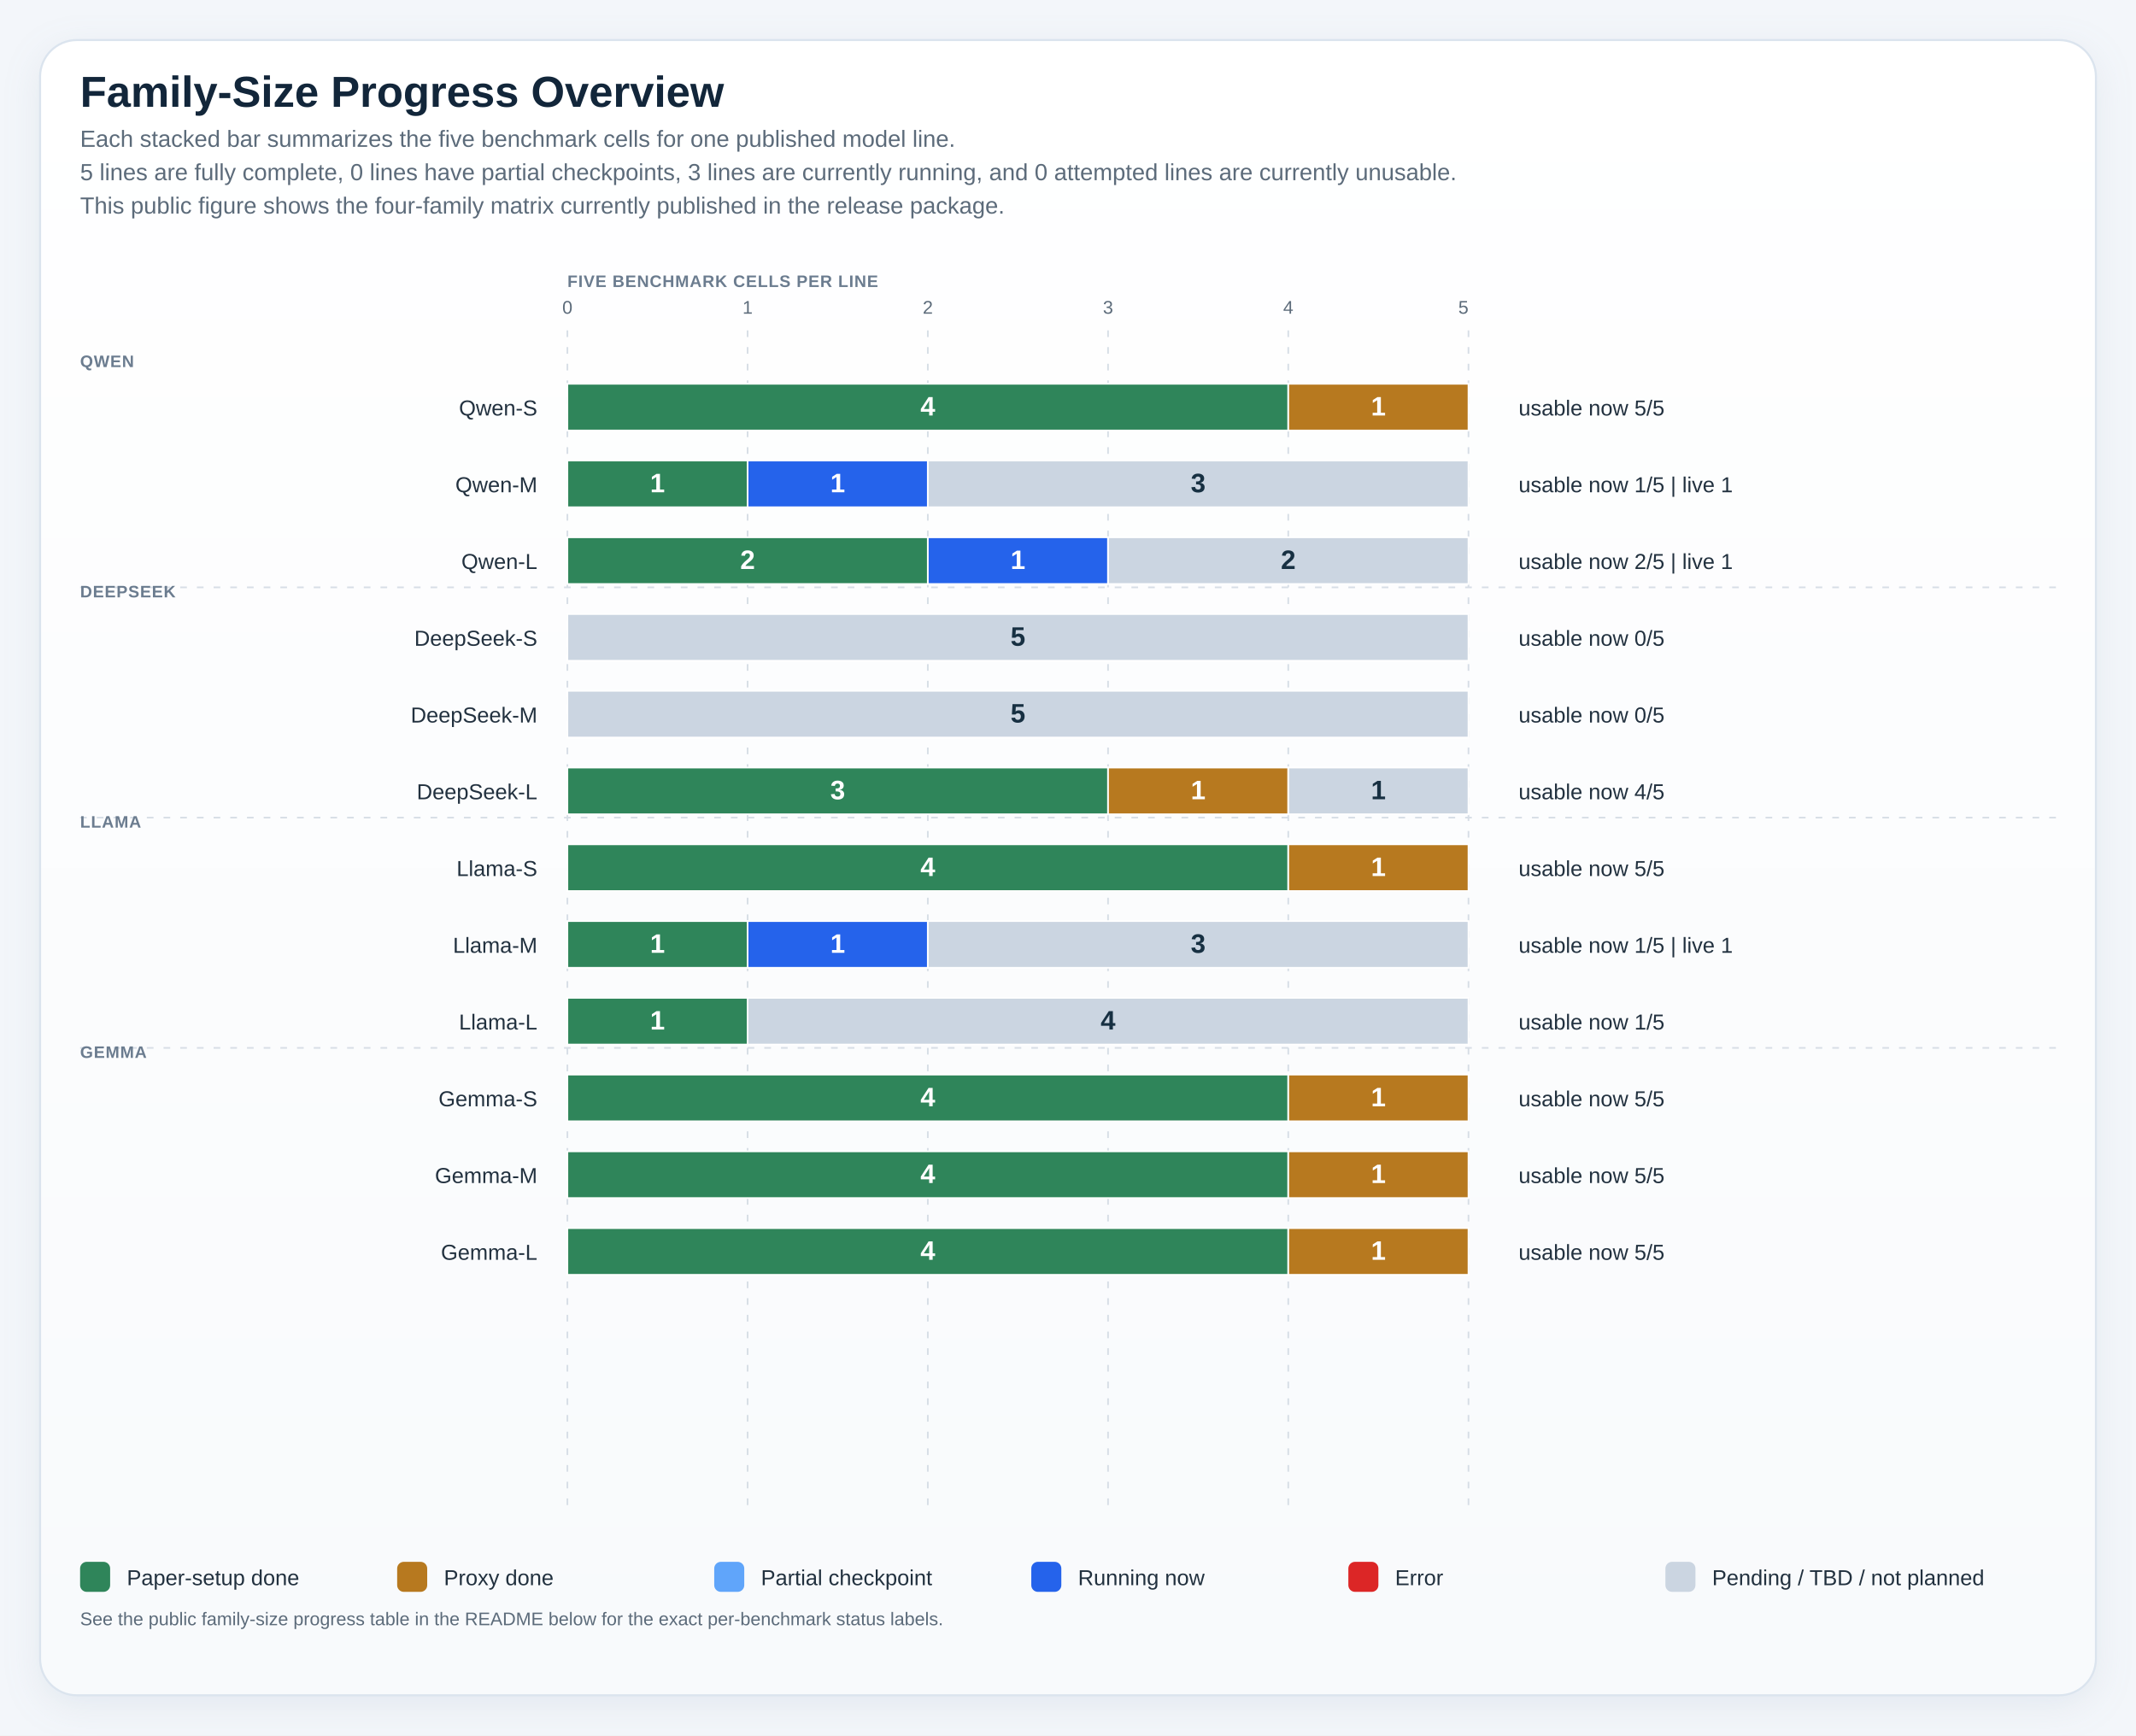
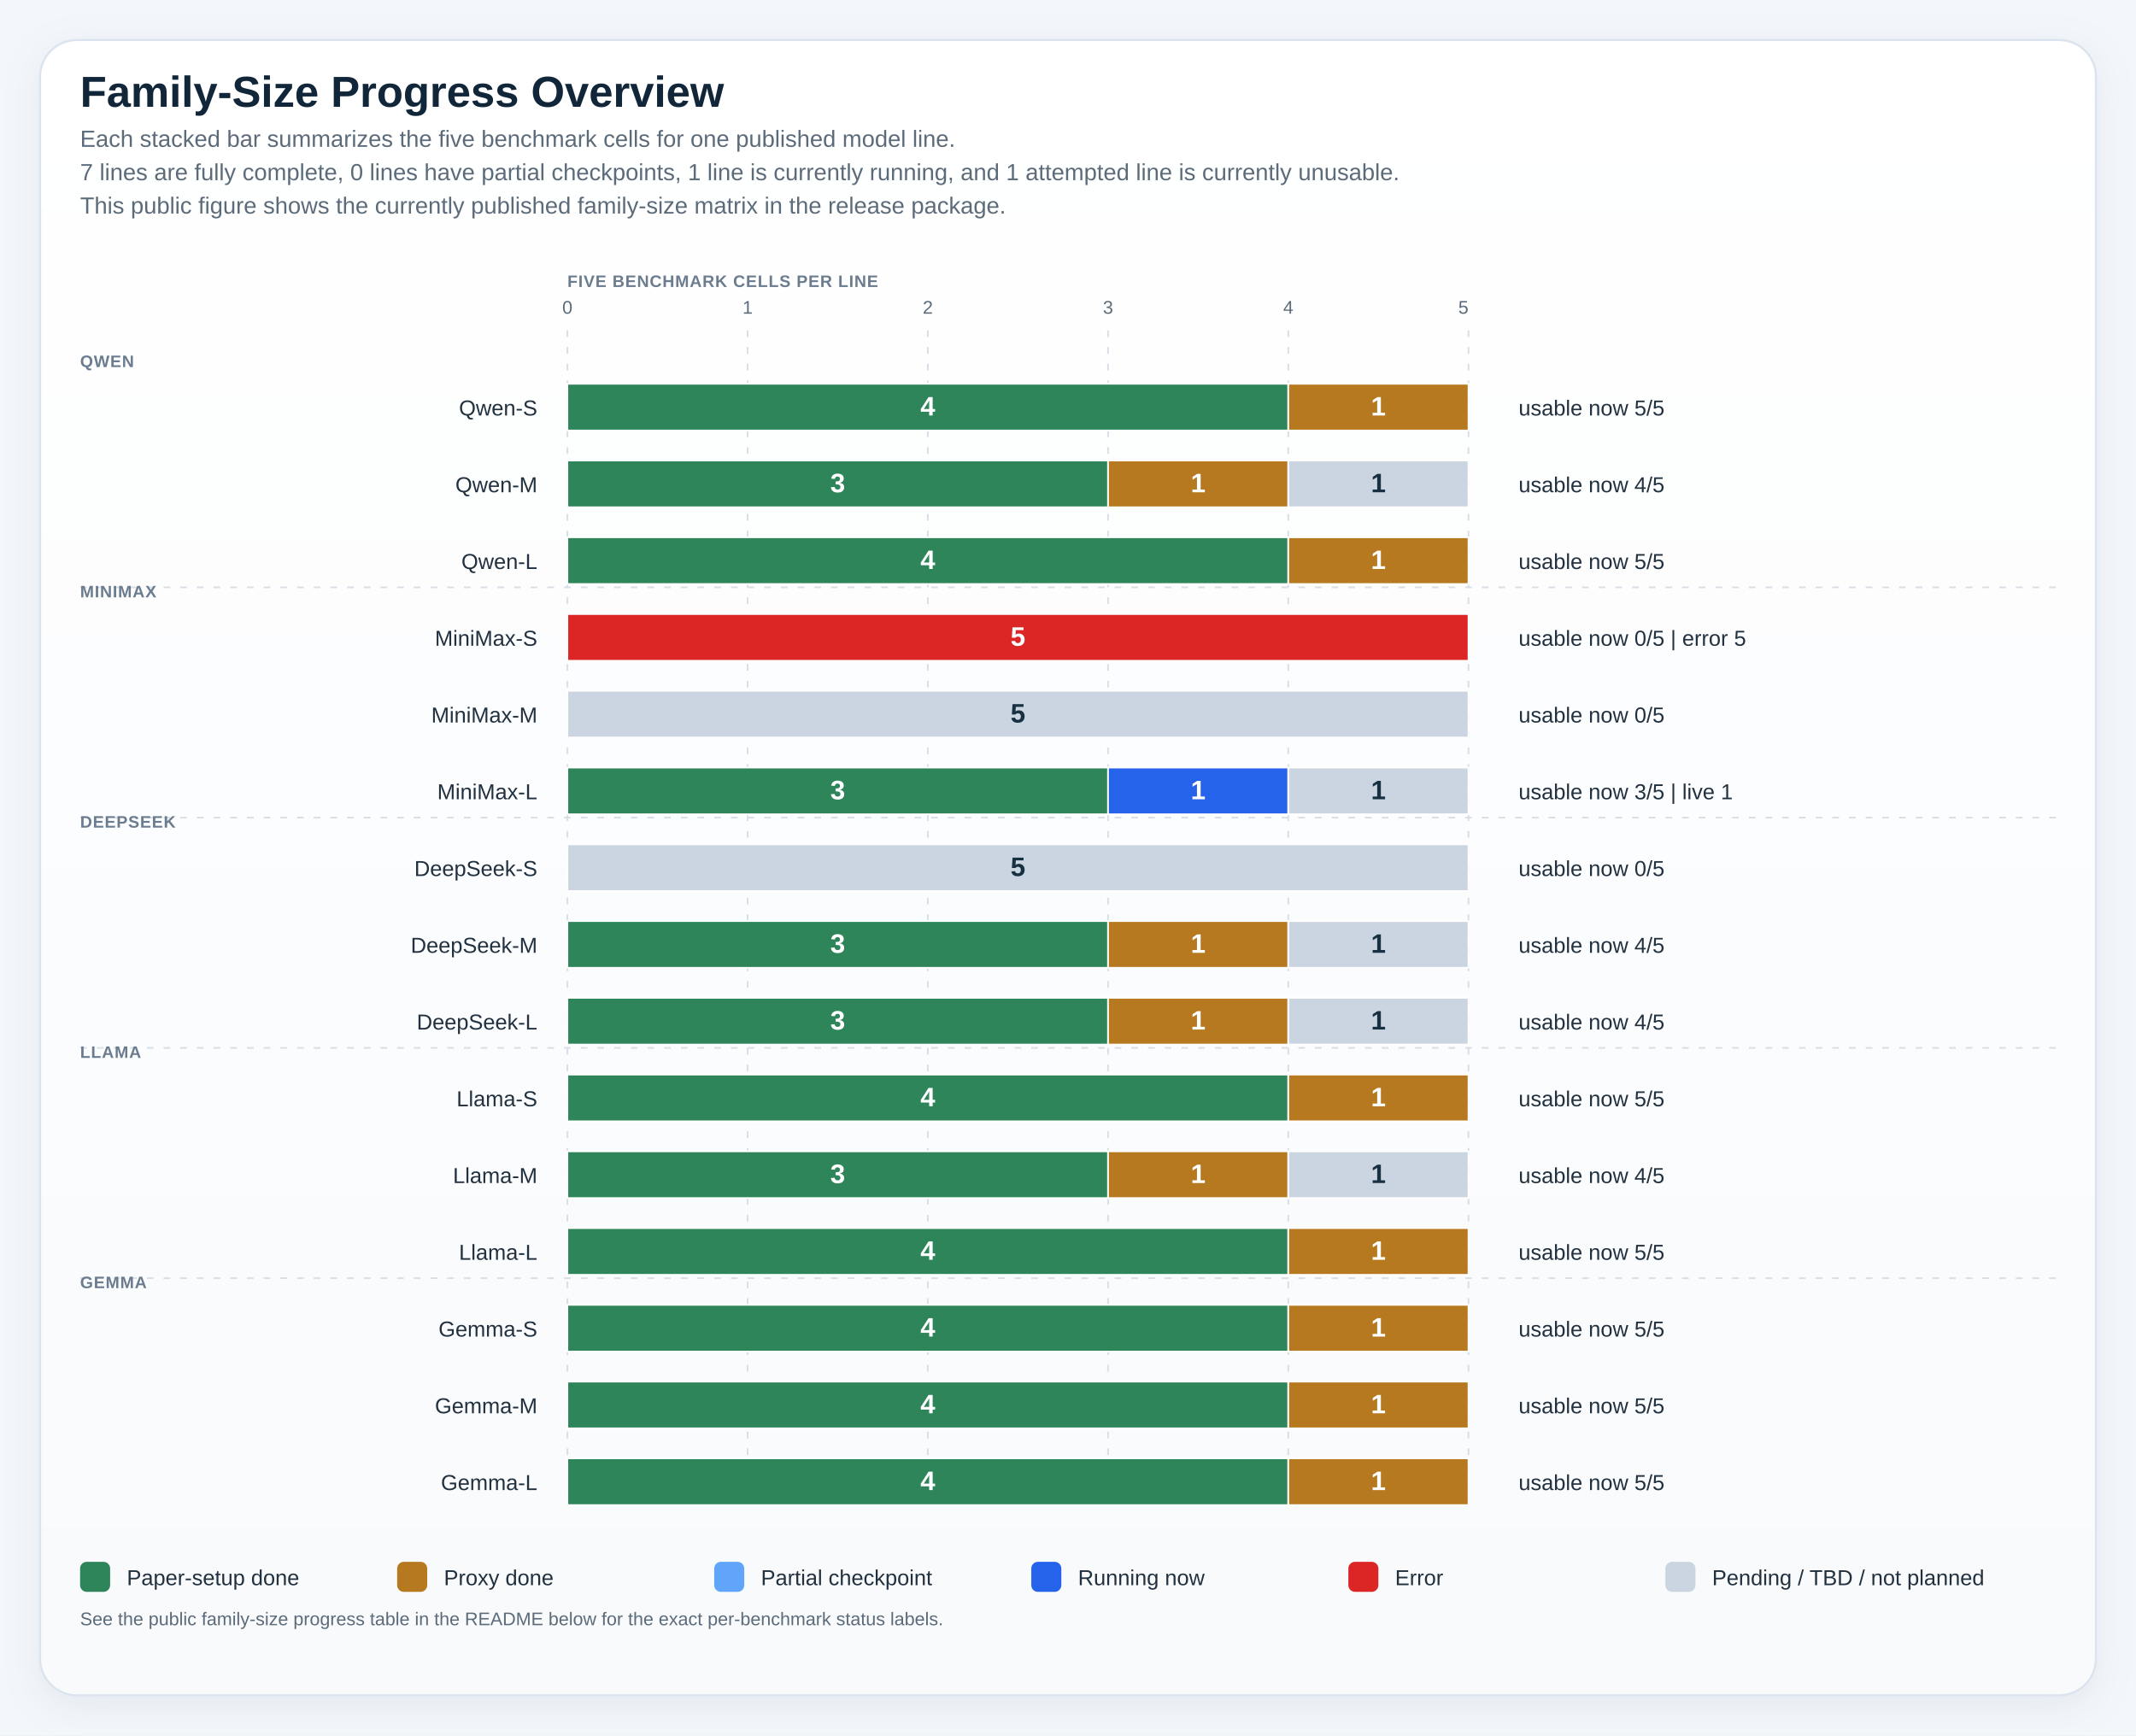
<svg xmlns="http://www.w3.org/2000/svg" viewBox="0 0 1280 1040" role="img" preserveAspectRatio="xMidYMin meet" style="max-width:100%;height:auto">
  <defs>
    <linearGradient id="panelGradient" x1="0" x2="0" y1="0" y2="1">
      <stop offset="0%" stop-color="#ffffff" />
      <stop offset="100%" stop-color="#f8fafc" />
    </linearGradient>
    <pattern id="diagonalHatch" width="8" height="8" patternUnits="userSpaceOnUse" patternTransform="rotate(45)">
      <line x1="0" y1="0" x2="0" y2="8" stroke="#cdd6e1" stroke-width="3" />
    </pattern>
    <filter id="softShadow" x="-20%" y="-20%" width="140%" height="140%">
      <feDropShadow dx="0" dy="6" stdDeviation="10" flood-color="#9fb0c2" flood-opacity="0.18" />
    </filter>
    <style>
.canvas { fill: #f3f6fa; }
.title { font: 700 26px 'IBM Plex Sans', 'Helvetica Neue', Arial, sans-serif; fill: #12263a; }
.subtitle { font: 400 14px 'IBM Plex Sans', 'Helvetica Neue', Arial, sans-serif; fill: #5c6b7a; }
.axis { font: 600 14px 'IBM Plex Sans', 'Helvetica Neue', Arial, sans-serif; fill: #22313f; }
.label { font: 500 13px 'IBM Plex Sans', 'Helvetica Neue', Arial, sans-serif; fill: #22313f; }
.metric { font: 700 20px 'IBM Plex Sans', 'Helvetica Neue', Arial, sans-serif; fill: #12263a; }
.celltext { font: 700 16px 'IBM Plex Sans', 'Helvetica Neue', Arial, sans-serif; fill: #ffffff; }
.celltext-dark { font: 700 16px 'IBM Plex Sans', 'Helvetica Neue', Arial, sans-serif; fill: #173042; }
.cellsub { font: 500 11px 'IBM Plex Sans', 'Helvetica Neue', Arial, sans-serif; fill: rgba(255,255,255,0.88); }
.cellsub-dark { font: 600 11px 'IBM Plex Sans', 'Helvetica Neue', Arial, sans-serif; fill: #385062; }
.body { font: 500 12px 'IBM Plex Sans', 'Helvetica Neue', Arial, sans-serif; fill: #22313f; }
.small { font: 500 11px 'IBM Plex Sans', 'Helvetica Neue', Arial, sans-serif; fill: #5c6b7a; }
.tiny { font: 600 10px 'IBM Plex Sans', 'Helvetica Neue', Arial, sans-serif; fill: #6b7c8f; letter-spacing: 0.04em; }
.grid { fill: #ffffff; stroke: #d7dee6; stroke-width: 1.25; }
.panel { fill: url(#panelGradient); stroke: #dbe4ee; stroke-width: 1.25; filter: url(#softShadow); }
.subpanel { fill: #ffffff; stroke: #e2e8f0; stroke-width: 1; }
.legend-card { fill: #ffffff; stroke: #dbe4ee; stroke-width: 1; }
.guide { stroke: #d7dee6; stroke-width: 1; stroke-dasharray: 4 6; }
.baseline { stroke: #aab7c6; stroke-width: 1.1; }
.muted-cell { fill: #eef2f7; stroke: #d7dee6; stroke-width: 1; }
.muted-bar { fill: #ecf1f6; stroke: #d7dee6; stroke-width: 1; }
.outline { stroke: rgba(255,255,255,0.9); stroke-width: 1; }
</style>
  </defs>
  <rect x="0" y="0" width="1280" height="1040" class="canvas" />
  <rect x="24" y="24" width="1232" height="992" rx="22" class="panel" />
  <text x="48" y="64" class="title">Family-Size Progress Overview</text>
  <text x="48" y="88" class="subtitle">Each stacked bar summarizes the five benchmark cells for one published model line.</text>
-   <text x="48" y="108" class="subtitle">5 lines are fully complete, 0 lines have partial checkpoints, 3 lines are currently running, and 0 attempted lines are currently unusable.</text>
-   <text x="48" y="128" class="subtitle">This public figure shows the four-family matrix currently published in the release package.</text>
+   <text x="48" y="108" class="subtitle">7 lines are fully complete, 0 lines have partial checkpoints, 1 line is currently running, and 1 attempted line is currently unusable.</text>
+   <text x="48" y="128" class="subtitle">This public figure shows the currently published family-size matrix in the release package.</text>
  <text x="340" y="172" class="tiny">FIVE BENCHMARK CELLS PER LINE</text>
  <line x1="340.00" y1="198" x2="340.00" y2="908" class="guide" />
  <text x="340.00" y="188" text-anchor="middle" class="small">0</text>
  <line x1="448.00" y1="198" x2="448.00" y2="908" class="guide" />
  <text x="448.00" y="188" text-anchor="middle" class="small">1</text>
  <line x1="556.00" y1="198" x2="556.00" y2="908" class="guide" />
  <text x="556.00" y="188" text-anchor="middle" class="small">2</text>
  <line x1="664.00" y1="198" x2="664.00" y2="908" class="guide" />
  <text x="664.00" y="188" text-anchor="middle" class="small">3</text>
  <line x1="772.00" y1="198" x2="772.00" y2="908" class="guide" />
  <text x="772.00" y="188" text-anchor="middle" class="small">4</text>
  <line x1="880.00" y1="198" x2="880.00" y2="908" class="guide" />
  <text x="880.00" y="188" text-anchor="end" class="small">5</text>
  <text x="48" y="220" class="tiny">QWEN</text>
  <text x="322" y="249" text-anchor="end" class="label">Qwen-S</text>
  <rect x="340" y="230" width="540" height="28" rx="10" fill="#e2e8f0" />
  <rect x="340.00" y="230" width="432.00" height="28" fill="#2f855a" stroke="#ffffff" stroke-width="1" />
  <text x="556.00" y="249" text-anchor="middle" class="celltext">4</text>
  <rect x="772.00" y="230" width="108.00" height="28" fill="#b7791f" stroke="#ffffff" stroke-width="1" />
  <text x="826.00" y="249" text-anchor="middle" class="celltext">1</text>
  <text x="910" y="249" class="label">usable now 5/5</text>
  <text x="322" y="295" text-anchor="end" class="label">Qwen-M</text>
  <rect x="340" y="276" width="540" height="28" rx="10" fill="#e2e8f0" />
-   <rect x="340.00" y="276" width="108.00" height="28" fill="#2f855a" stroke="#ffffff" stroke-width="1" />
-   <text x="394.00" y="295" text-anchor="middle" class="celltext">1</text>
-   <rect x="448.00" y="276" width="108.00" height="28" fill="#2563eb" stroke="#ffffff" stroke-width="1" />
-   <text x="502.00" y="295" text-anchor="middle" class="celltext">1</text>
-   <rect x="556.00" y="276" width="324.00" height="28" fill="#cbd5e1" stroke="#ffffff" stroke-width="1" />
-   <text x="718.00" y="295" text-anchor="middle" class="celltext-dark">3</text>
-   <text x="910" y="295" class="label">usable now 1/5 | live 1</text>
+   <rect x="340.00" y="276" width="324.00" height="28" fill="#2f855a" stroke="#ffffff" stroke-width="1" />
+   <text x="502.00" y="295" text-anchor="middle" class="celltext">3</text>
+   <rect x="664.00" y="276" width="108.00" height="28" fill="#b7791f" stroke="#ffffff" stroke-width="1" />
+   <text x="718.00" y="295" text-anchor="middle" class="celltext">1</text>
+   <rect x="772.00" y="276" width="108.00" height="28" fill="#cbd5e1" stroke="#ffffff" stroke-width="1" />
+   <text x="826.00" y="295" text-anchor="middle" class="celltext-dark">1</text>
+   <text x="910" y="295" class="label">usable now 4/5</text>
  <text x="322" y="341" text-anchor="end" class="label">Qwen-L</text>
  <rect x="340" y="322" width="540" height="28" rx="10" fill="#e2e8f0" />
-   <rect x="340.00" y="322" width="216.00" height="28" fill="#2f855a" stroke="#ffffff" stroke-width="1" />
-   <text x="448.00" y="341" text-anchor="middle" class="celltext">2</text>
-   <rect x="556.00" y="322" width="108.00" height="28" fill="#2563eb" stroke="#ffffff" stroke-width="1" />
-   <text x="610.00" y="341" text-anchor="middle" class="celltext">1</text>
-   <rect x="664.00" y="322" width="216.00" height="28" fill="#cbd5e1" stroke="#ffffff" stroke-width="1" />
-   <text x="772.00" y="341" text-anchor="middle" class="celltext-dark">2</text>
-   <text x="910" y="341" class="label">usable now 2/5 | live 1</text>
+   <rect x="340.00" y="322" width="432.00" height="28" fill="#2f855a" stroke="#ffffff" stroke-width="1" />
+   <text x="556.00" y="341" text-anchor="middle" class="celltext">4</text>
+   <rect x="772.00" y="322" width="108.00" height="28" fill="#b7791f" stroke="#ffffff" stroke-width="1" />
+   <text x="826.00" y="341" text-anchor="middle" class="celltext">1</text>
+   <text x="910" y="341" class="label">usable now 5/5</text>
  <line x1="48" y1="352" x2="1232" y2="352" class="guide" />
-   <text x="48" y="358" class="tiny">DEEPSEEK</text>
-   <text x="322" y="387" text-anchor="end" class="label">DeepSeek-S</text>
+   <text x="48" y="358" class="tiny">MINIMAX</text>
+   <text x="322" y="387" text-anchor="end" class="label">MiniMax-S</text>
  <rect x="340" y="368" width="540" height="28" rx="10" fill="#e2e8f0" />
-   <rect x="340.00" y="368" width="540.00" height="28" fill="#cbd5e1" stroke="#ffffff" stroke-width="1" />
-   <text x="610.00" y="387" text-anchor="middle" class="celltext-dark">5</text>
-   <text x="910" y="387" class="label">usable now 0/5</text>
-   <text x="322" y="433" text-anchor="end" class="label">DeepSeek-M</text>
+   <rect x="340.00" y="368" width="540.00" height="28" fill="#dc2626" stroke="#ffffff" stroke-width="1" />
+   <text x="610.00" y="387" text-anchor="middle" class="celltext">5</text>
+   <text x="910" y="387" class="label">usable now 0/5 | error 5</text>
+   <text x="322" y="433" text-anchor="end" class="label">MiniMax-M</text>
  <rect x="340" y="414" width="540" height="28" rx="10" fill="#e2e8f0" />
  <rect x="340.00" y="414" width="540.00" height="28" fill="#cbd5e1" stroke="#ffffff" stroke-width="1" />
  <text x="610.00" y="433" text-anchor="middle" class="celltext-dark">5</text>
  <text x="910" y="433" class="label">usable now 0/5</text>
-   <text x="322" y="479" text-anchor="end" class="label">DeepSeek-L</text>
+   <text x="322" y="479" text-anchor="end" class="label">MiniMax-L</text>
  <rect x="340" y="460" width="540" height="28" rx="10" fill="#e2e8f0" />
  <rect x="340.00" y="460" width="324.00" height="28" fill="#2f855a" stroke="#ffffff" stroke-width="1" />
  <text x="502.00" y="479" text-anchor="middle" class="celltext">3</text>
-   <rect x="664.00" y="460" width="108.00" height="28" fill="#b7791f" stroke="#ffffff" stroke-width="1" />
+   <rect x="664.00" y="460" width="108.00" height="28" fill="#2563eb" stroke="#ffffff" stroke-width="1" />
  <text x="718.00" y="479" text-anchor="middle" class="celltext">1</text>
  <rect x="772.00" y="460" width="108.00" height="28" fill="#cbd5e1" stroke="#ffffff" stroke-width="1" />
  <text x="826.00" y="479" text-anchor="middle" class="celltext-dark">1</text>
-   <text x="910" y="479" class="label">usable now 4/5</text>
+   <text x="910" y="479" class="label">usable now 3/5 | live 1</text>
  <line x1="48" y1="490" x2="1232" y2="490" class="guide" />
-   <text x="48" y="496" class="tiny">LLAMA</text>
-   <text x="322" y="525" text-anchor="end" class="label">Llama-S</text>
+   <text x="48" y="496" class="tiny">DEEPSEEK</text>
+   <text x="322" y="525" text-anchor="end" class="label">DeepSeek-S</text>
  <rect x="340" y="506" width="540" height="28" rx="10" fill="#e2e8f0" />
-   <rect x="340.00" y="506" width="432.00" height="28" fill="#2f855a" stroke="#ffffff" stroke-width="1" />
-   <text x="556.00" y="525" text-anchor="middle" class="celltext">4</text>
-   <rect x="772.00" y="506" width="108.00" height="28" fill="#b7791f" stroke="#ffffff" stroke-width="1" />
-   <text x="826.00" y="525" text-anchor="middle" class="celltext">1</text>
-   <text x="910" y="525" class="label">usable now 5/5</text>
-   <text x="322" y="571" text-anchor="end" class="label">Llama-M</text>
+   <rect x="340.00" y="506" width="540.00" height="28" fill="#cbd5e1" stroke="#ffffff" stroke-width="1" />
+   <text x="610.00" y="525" text-anchor="middle" class="celltext-dark">5</text>
+   <text x="910" y="525" class="label">usable now 0/5</text>
+   <text x="322" y="571" text-anchor="end" class="label">DeepSeek-M</text>
  <rect x="340" y="552" width="540" height="28" rx="10" fill="#e2e8f0" />
-   <rect x="340.00" y="552" width="108.00" height="28" fill="#2f855a" stroke="#ffffff" stroke-width="1" />
-   <text x="394.00" y="571" text-anchor="middle" class="celltext">1</text>
-   <rect x="448.00" y="552" width="108.00" height="28" fill="#2563eb" stroke="#ffffff" stroke-width="1" />
-   <text x="502.00" y="571" text-anchor="middle" class="celltext">1</text>
-   <rect x="556.00" y="552" width="324.00" height="28" fill="#cbd5e1" stroke="#ffffff" stroke-width="1" />
-   <text x="718.00" y="571" text-anchor="middle" class="celltext-dark">3</text>
-   <text x="910" y="571" class="label">usable now 1/5 | live 1</text>
-   <text x="322" y="617" text-anchor="end" class="label">Llama-L</text>
+   <rect x="340.00" y="552" width="324.00" height="28" fill="#2f855a" stroke="#ffffff" stroke-width="1" />
+   <text x="502.00" y="571" text-anchor="middle" class="celltext">3</text>
+   <rect x="664.00" y="552" width="108.00" height="28" fill="#b7791f" stroke="#ffffff" stroke-width="1" />
+   <text x="718.00" y="571" text-anchor="middle" class="celltext">1</text>
+   <rect x="772.00" y="552" width="108.00" height="28" fill="#cbd5e1" stroke="#ffffff" stroke-width="1" />
+   <text x="826.00" y="571" text-anchor="middle" class="celltext-dark">1</text>
+   <text x="910" y="571" class="label">usable now 4/5</text>
+   <text x="322" y="617" text-anchor="end" class="label">DeepSeek-L</text>
  <rect x="340" y="598" width="540" height="28" rx="10" fill="#e2e8f0" />
-   <rect x="340.00" y="598" width="108.00" height="28" fill="#2f855a" stroke="#ffffff" stroke-width="1" />
-   <text x="394.00" y="617" text-anchor="middle" class="celltext">1</text>
-   <rect x="448.00" y="598" width="432.00" height="28" fill="#cbd5e1" stroke="#ffffff" stroke-width="1" />
-   <text x="664.00" y="617" text-anchor="middle" class="celltext-dark">4</text>
-   <text x="910" y="617" class="label">usable now 1/5</text>
+   <rect x="340.00" y="598" width="324.00" height="28" fill="#2f855a" stroke="#ffffff" stroke-width="1" />
+   <text x="502.00" y="617" text-anchor="middle" class="celltext">3</text>
+   <rect x="664.00" y="598" width="108.00" height="28" fill="#b7791f" stroke="#ffffff" stroke-width="1" />
+   <text x="718.00" y="617" text-anchor="middle" class="celltext">1</text>
+   <rect x="772.00" y="598" width="108.00" height="28" fill="#cbd5e1" stroke="#ffffff" stroke-width="1" />
+   <text x="826.00" y="617" text-anchor="middle" class="celltext-dark">1</text>
+   <text x="910" y="617" class="label">usable now 4/5</text>
  <line x1="48" y1="628" x2="1232" y2="628" class="guide" />
-   <text x="48" y="634" class="tiny">GEMMA</text>
-   <text x="322" y="663" text-anchor="end" class="label">Gemma-S</text>
+   <text x="48" y="634" class="tiny">LLAMA</text>
+   <text x="322" y="663" text-anchor="end" class="label">Llama-S</text>
  <rect x="340" y="644" width="540" height="28" rx="10" fill="#e2e8f0" />
  <rect x="340.00" y="644" width="432.00" height="28" fill="#2f855a" stroke="#ffffff" stroke-width="1" />
  <text x="556.00" y="663" text-anchor="middle" class="celltext">4</text>
  <rect x="772.00" y="644" width="108.00" height="28" fill="#b7791f" stroke="#ffffff" stroke-width="1" />
  <text x="826.00" y="663" text-anchor="middle" class="celltext">1</text>
  <text x="910" y="663" class="label">usable now 5/5</text>
-   <text x="322" y="709" text-anchor="end" class="label">Gemma-M</text>
+   <text x="322" y="709" text-anchor="end" class="label">Llama-M</text>
  <rect x="340" y="690" width="540" height="28" rx="10" fill="#e2e8f0" />
-   <rect x="340.00" y="690" width="432.00" height="28" fill="#2f855a" stroke="#ffffff" stroke-width="1" />
-   <text x="556.00" y="709" text-anchor="middle" class="celltext">4</text>
-   <rect x="772.00" y="690" width="108.00" height="28" fill="#b7791f" stroke="#ffffff" stroke-width="1" />
-   <text x="826.00" y="709" text-anchor="middle" class="celltext">1</text>
-   <text x="910" y="709" class="label">usable now 5/5</text>
-   <text x="322" y="755" text-anchor="end" class="label">Gemma-L</text>
+   <rect x="340.00" y="690" width="324.00" height="28" fill="#2f855a" stroke="#ffffff" stroke-width="1" />
+   <text x="502.00" y="709" text-anchor="middle" class="celltext">3</text>
+   <rect x="664.00" y="690" width="108.00" height="28" fill="#b7791f" stroke="#ffffff" stroke-width="1" />
+   <text x="718.00" y="709" text-anchor="middle" class="celltext">1</text>
+   <rect x="772.00" y="690" width="108.00" height="28" fill="#cbd5e1" stroke="#ffffff" stroke-width="1" />
+   <text x="826.00" y="709" text-anchor="middle" class="celltext-dark">1</text>
+   <text x="910" y="709" class="label">usable now 4/5</text>
+   <text x="322" y="755" text-anchor="end" class="label">Llama-L</text>
  <rect x="340" y="736" width="540" height="28" rx="10" fill="#e2e8f0" />
  <rect x="340.00" y="736" width="432.00" height="28" fill="#2f855a" stroke="#ffffff" stroke-width="1" />
  <text x="556.00" y="755" text-anchor="middle" class="celltext">4</text>
  <rect x="772.00" y="736" width="108.00" height="28" fill="#b7791f" stroke="#ffffff" stroke-width="1" />
  <text x="826.00" y="755" text-anchor="middle" class="celltext">1</text>
  <text x="910" y="755" class="label">usable now 5/5</text>
+   <line x1="48" y1="766" x2="1232" y2="766" class="guide" />
+   <text x="48" y="772" class="tiny">GEMMA</text>
+   <text x="322" y="801" text-anchor="end" class="label">Gemma-S</text>
+   <rect x="340" y="782" width="540" height="28" rx="10" fill="#e2e8f0" />
+   <rect x="340.00" y="782" width="432.00" height="28" fill="#2f855a" stroke="#ffffff" stroke-width="1" />
+   <text x="556.00" y="801" text-anchor="middle" class="celltext">4</text>
+   <rect x="772.00" y="782" width="108.00" height="28" fill="#b7791f" stroke="#ffffff" stroke-width="1" />
+   <text x="826.00" y="801" text-anchor="middle" class="celltext">1</text>
+   <text x="910" y="801" class="label">usable now 5/5</text>
+   <text x="322" y="847" text-anchor="end" class="label">Gemma-M</text>
+   <rect x="340" y="828" width="540" height="28" rx="10" fill="#e2e8f0" />
+   <rect x="340.00" y="828" width="432.00" height="28" fill="#2f855a" stroke="#ffffff" stroke-width="1" />
+   <text x="556.00" y="847" text-anchor="middle" class="celltext">4</text>
+   <rect x="772.00" y="828" width="108.00" height="28" fill="#b7791f" stroke="#ffffff" stroke-width="1" />
+   <text x="826.00" y="847" text-anchor="middle" class="celltext">1</text>
+   <text x="910" y="847" class="label">usable now 5/5</text>
+   <text x="322" y="893" text-anchor="end" class="label">Gemma-L</text>
+   <rect x="340" y="874" width="540" height="28" rx="10" fill="#e2e8f0" />
+   <rect x="340.00" y="874" width="432.00" height="28" fill="#2f855a" stroke="#ffffff" stroke-width="1" />
+   <text x="556.00" y="893" text-anchor="middle" class="celltext">4</text>
+   <rect x="772.00" y="874" width="108.00" height="28" fill="#b7791f" stroke="#ffffff" stroke-width="1" />
+   <text x="826.00" y="893" text-anchor="middle" class="celltext">1</text>
+   <text x="910" y="893" class="label">usable now 5/5</text>
  <rect x="48" y="936" width="18" height="18" rx="4" fill="#2f855a" />
  <text x="76" y="950" class="label">Paper-setup done</text>
  <rect x="238" y="936" width="18" height="18" rx="4" fill="#b7791f" />
  <text x="266" y="950" class="label">Proxy done</text>
  <rect x="428" y="936" width="18" height="18" rx="4" fill="#60a5fa" />
  <text x="456" y="950" class="label">Partial checkpoint</text>
  <rect x="618" y="936" width="18" height="18" rx="4" fill="#2563eb" />
  <text x="646" y="950" class="label">Running now</text>
  <rect x="808" y="936" width="18" height="18" rx="4" fill="#dc2626" />
  <text x="836" y="950" class="label">Error</text>
  <rect x="998" y="936" width="18" height="18" rx="4" fill="#cbd5e1" />
  <text x="1026" y="950" class="label">Pending / TBD / not planned</text>
  <text x="48" y="974" class="small">See the public family-size progress table in the README below for the exact per-benchmark status labels.</text>
</svg>
